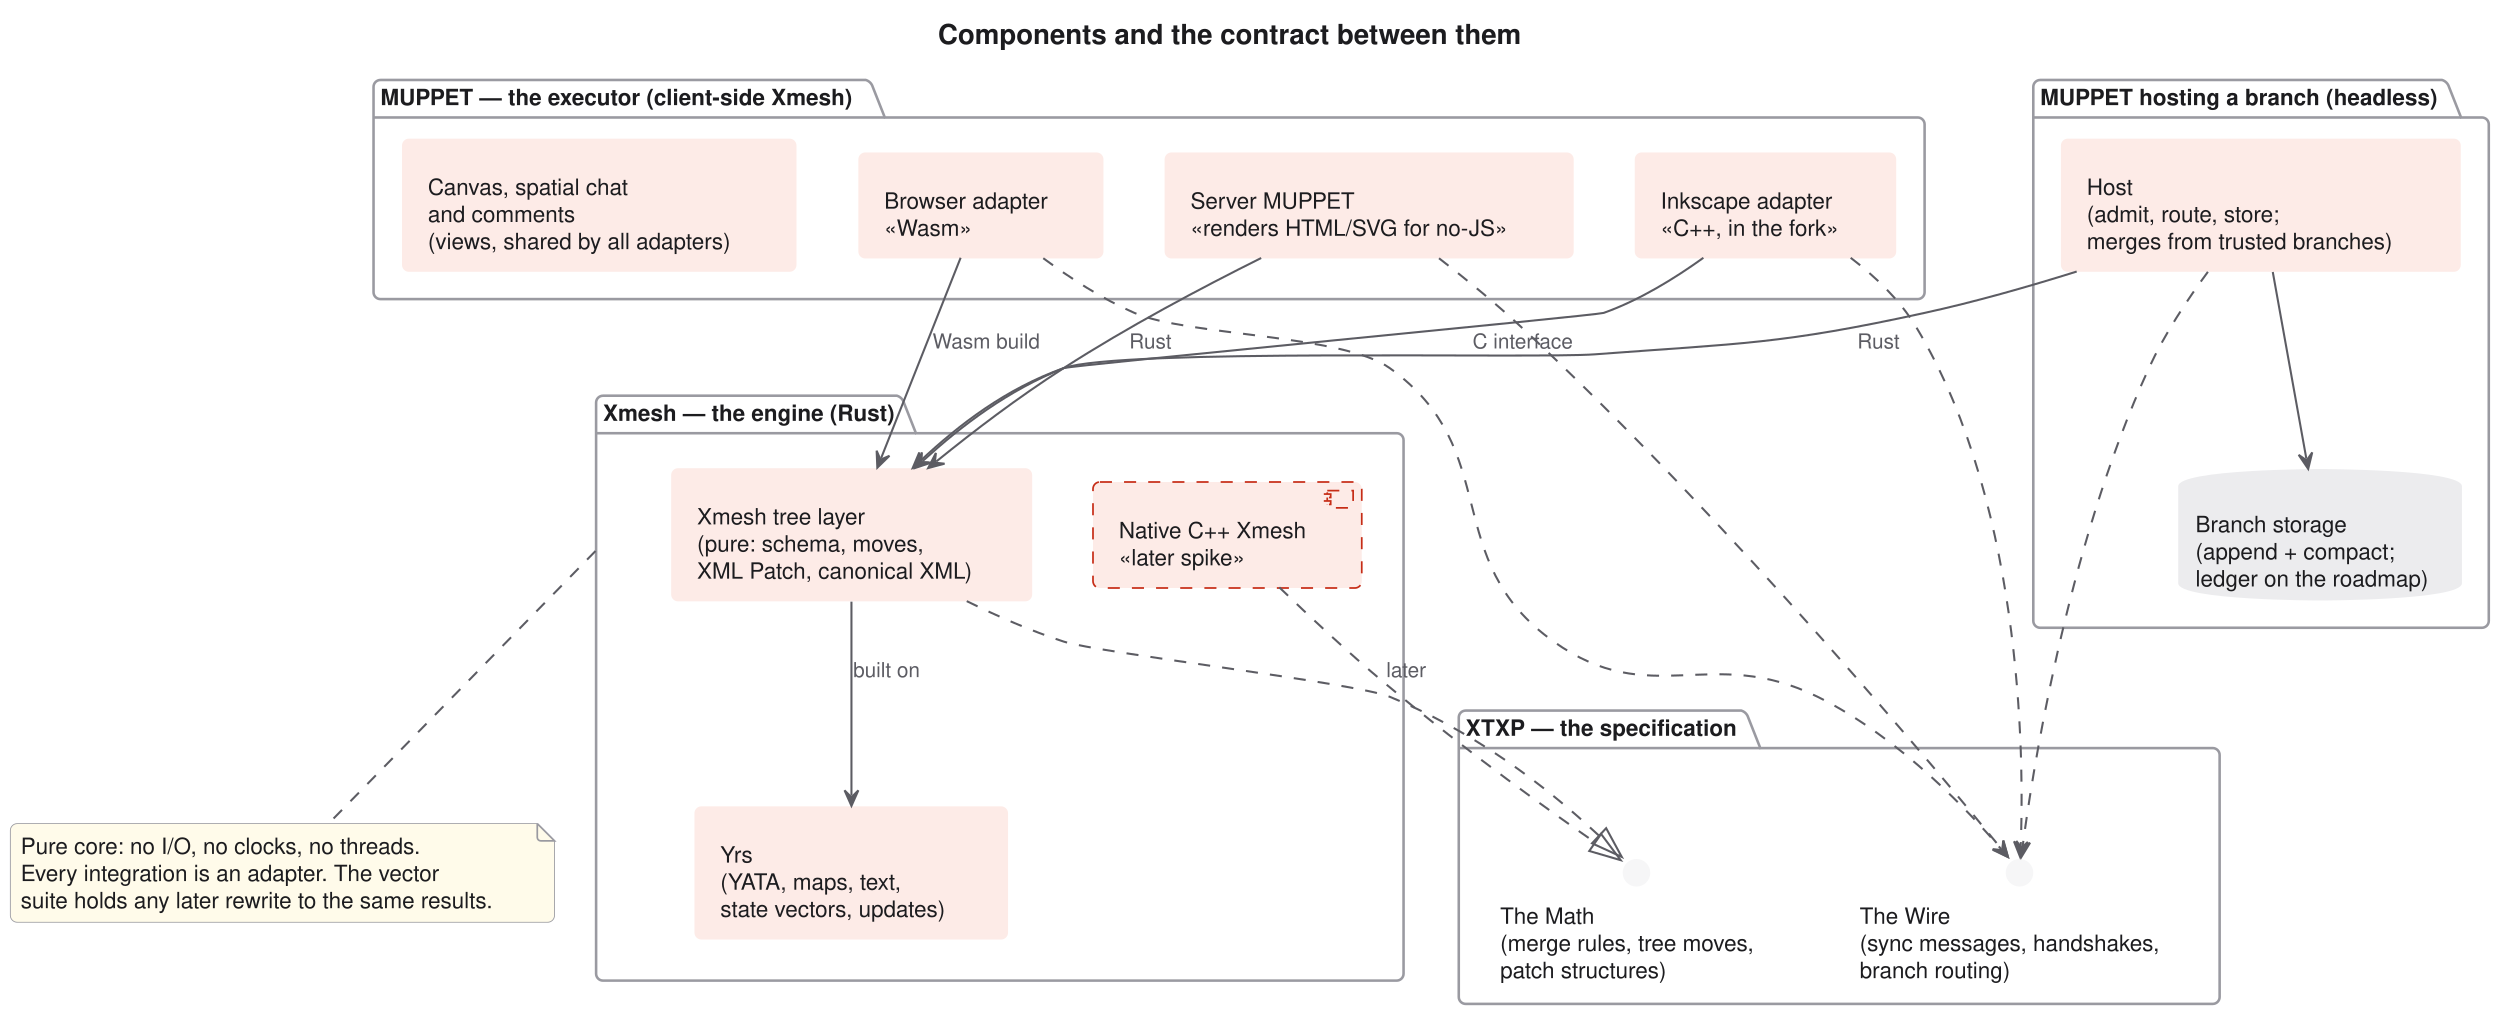
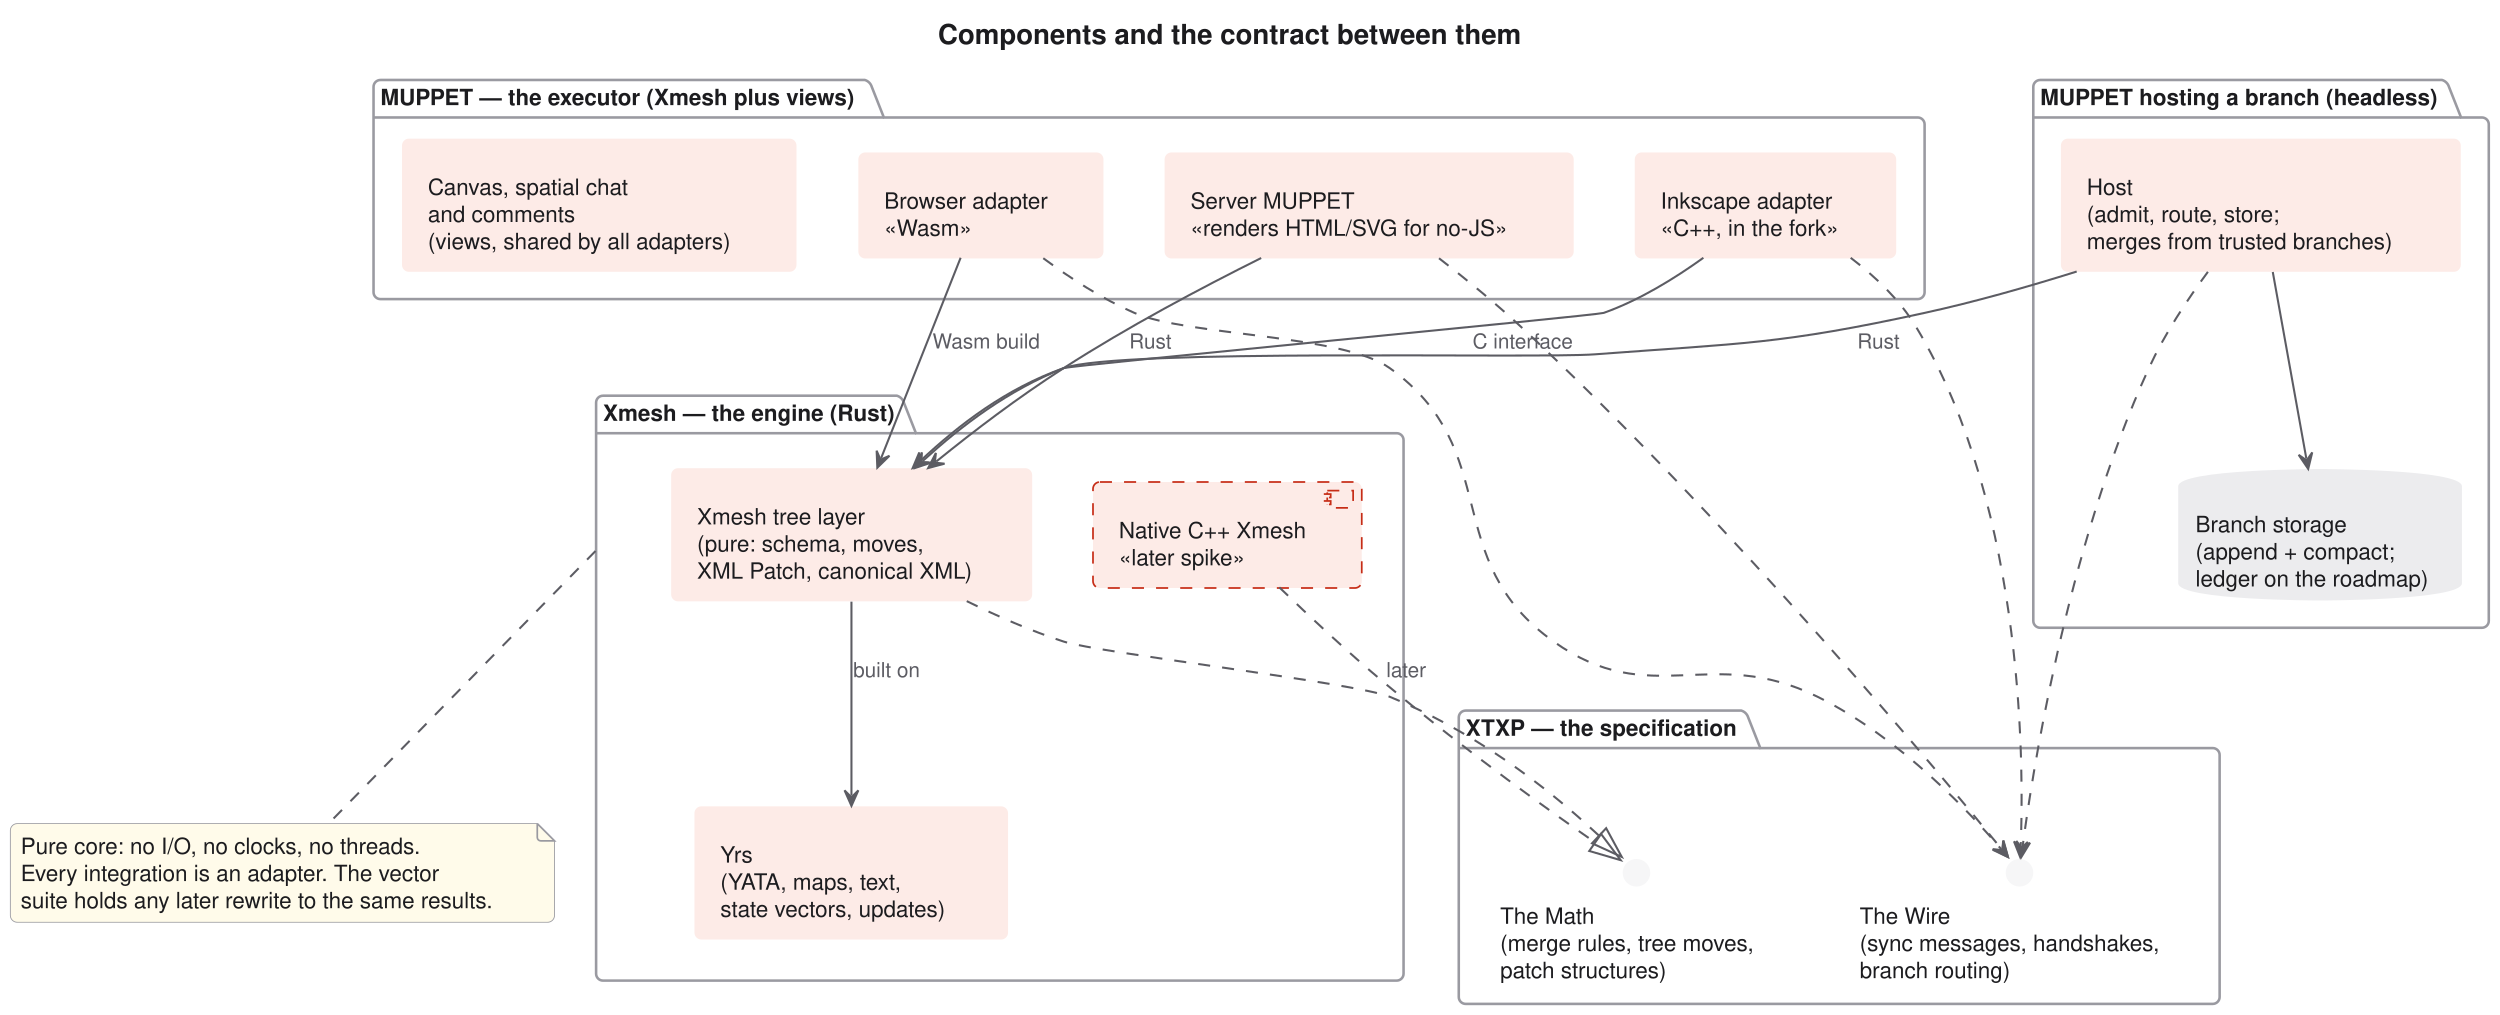
<svg xmlns="http://www.w3.org/2000/svg" contentStyleType="text/css" data-diagram-type="DESCRIPTION" height="588px" preserveAspectRatio="none" style="width:1449px;height:588px;" version="1.1" viewBox="0 0 1449 588" width="1449px" zoomAndPan="magnify">
  <defs />
  <g>
    <g class="title" data-source-line="2">
      <text fill="#1C1C1F" font-family="Helvetica" font-size="16" font-weight="bold" lengthAdjust="spacing" textLength="348.234" x="543.633" y="25.5">Components and the contract between them</text>
    </g>
    <g class="cluster" data-entity="spec" data-source-line="4" data-uid="ent0002" id="cluster_spec">
      <path d="M849.5,411.859 L1009.264,411.859 A6,6 0 0 1 1013.264,415.859 L1020.264,433.589 L1282.5,433.589 A4,4 0 0 1 1286.5,437.589 L1286.5,577.859 A4,4 0 0 1 1282.5,581.859 L849.5,581.859 A4,4 0 0 1 845.5,577.859 L845.5,415.859 A4,4 0 0 1 849.5,411.859" fill="none" style="stroke:#9A9AA1;stroke-width:1.5;" />
      <line style="stroke:#9A9AA1;stroke-width:1.5;" x1="845.5" x2="1020.264" y1="433.589" y2="433.589" />
      <text fill="#1C1C1F" font-family="Helvetica" font-size="13" font-weight="bold" lengthAdjust="spacing" textLength="161.764" x="849.5" y="426.453">XTXP — the specification</text>
    </g>
    <g class="cluster" data-entity="engine" data-source-line="9" data-uid="ent0005" id="cluster_engine">
      <path d="M349.5,229.359 L519.877,229.359 A6,6 0 0 1 523.877,233.359 L530.877,251.089 L809.5,251.089 A4,4 0 0 1 813.5,255.089 L813.5,564.359 A4,4 0 0 1 809.5,568.359 L349.5,568.359 A4,4 0 0 1 345.5,564.359 L345.5,233.359 A4,4 0 0 1 349.5,229.359" fill="none" style="stroke:#9A9AA1;stroke-width:1.5;" />
      <line style="stroke:#9A9AA1;stroke-width:1.5;" x1="345.5" x2="530.877" y1="251.089" y2="251.089" />
      <text fill="#1C1C1F" font-family="Helvetica" font-size="13" font-weight="bold" lengthAdjust="spacing" textLength="172.377" x="349.5" y="243.953">Xmesh — the engine (Rust)</text>
    </g>
    <g class="cluster" data-entity="muppet" data-source-line="15" data-uid="ent0009" id="cluster_muppet">
-       <path d="M220.5,46.359 L501.834,46.359 A6,6 0 0 1 505.834,50.359 L512.834,68.089 L1111.5,68.089 A4,4 0 0 1 1115.5,72.089 L1115.5,169.359 A4,4 0 0 1 1111.5,173.359 L220.5,173.359 A4,4 0 0 1 216.5,169.359 L216.5,50.359 A4,4 0 0 1 220.5,46.359" fill="none" style="stroke:#9A9AA1;stroke-width:1.5;" />
-       <line style="stroke:#9A9AA1;stroke-width:1.5;" x1="216.5" x2="512.834" y1="68.089" y2="68.089" />
-       <text fill="#1C1C1F" font-family="Helvetica" font-size="13" font-weight="bold" lengthAdjust="spacing" textLength="283.334" x="220.5" y="60.953">MUPPET — the executor (client-side Xmesh)</text>
+       <path d="M220.5,46.359 L501.282,46.359 A6,6 0 0 1 505.282,50.359 L512.282,68.089 L1111.5,68.089 A4,4 0 0 1 1115.5,72.089 L1115.5,169.359 A4,4 0 0 1 1111.5,173.359 L220.5,173.359 A4,4 0 0 1 216.5,169.359 L216.5,50.359 A4,4 0 0 1 220.5,46.359" fill="none" style="stroke:#9A9AA1;stroke-width:1.5;" />
+       <line style="stroke:#9A9AA1;stroke-width:1.5;" x1="216.5" x2="512.282" y1="68.089" y2="68.089" />
+       <text fill="#1C1C1F" font-family="Helvetica" font-size="13" font-weight="bold" lengthAdjust="spacing" textLength="282.782" x="220.5" y="60.953">MUPPET — the executor (Xmesh plus views)</text>
    </g>
-     <g class="cluster" data-entity="trk" data-source-line="22" data-uid="ent0014" id="cluster_trk">
+     <g class="cluster" data-entity="hosting" data-source-line="22" data-uid="ent0014" id="cluster_hosting">
      <path d="M1182.5,46.359 L1415.427,46.359 A6,6 0 0 1 1419.427,50.359 L1426.427,68.089 L1438.5,68.089 A4,4 0 0 1 1442.5,72.089 L1442.5,359.859 A4,4 0 0 1 1438.5,363.859 L1182.5,363.859 A4,4 0 0 1 1178.5,359.859 L1178.5,50.359 A4,4 0 0 1 1182.5,46.359" fill="none" style="stroke:#9A9AA1;stroke-width:1.5;" />
      <line style="stroke:#9A9AA1;stroke-width:1.5;" x1="1178.5" x2="1426.427" y1="68.089" y2="68.089" />
      <text fill="#1C1C1F" font-family="Helvetica" font-size="13" font-weight="bold" lengthAdjust="spacing" textLength="234.927" x="1182.5" y="60.953">MUPPET hosting a branch (headless)</text>
    </g>
    <g class="entity" data-entity="math" data-source-line="5" data-uid="ent0003" id="entity_math">
      <ellipse cx="948.5" cy="505.859" fill="#F6F6F7" rx="8" ry="8" />
      <text fill="#1C1C1F" font-family="Helvetica" font-size="13" lengthAdjust="spacing" textLength="58.297" x="869.491" y="535.453">The Math</text>
      <text fill="#1C1C1F" font-family="Helvetica" font-size="13" lengthAdjust="spacing" textLength="158.019" x="869.491" y="551.183">(merge rules, tree moves,</text>
      <text fill="#1C1C1F" font-family="Helvetica" font-size="13" lengthAdjust="spacing" textLength="105.422" x="869.491" y="566.912">patch structures)</text>
    </g>
    <g class="entity" data-entity="wire" data-source-line="6" data-uid="ent0004" id="entity_wire">
      <ellipse cx="1170.5" cy="505.859" fill="#F6F6F7" rx="8" ry="8" />
      <text fill="#1C1C1F" font-family="Helvetica" font-size="13" lengthAdjust="spacing" textLength="55.745" x="1077.862" y="535.453">The Wire</text>
      <text fill="#1C1C1F" font-family="Helvetica" font-size="13" lengthAdjust="spacing" textLength="185.275" x="1077.862" y="551.183">(sync messages, handshakes,</text>
      <text fill="#1C1C1F" font-family="Helvetica" font-size="13" lengthAdjust="spacing" textLength="94.777" x="1077.862" y="566.912">branch routing)</text>
    </g>
    <g class="entity" data-entity="xm" data-source-line="10" data-uid="ent0006" id="entity_xm">
      <rect fill="#FDEBE7" height="77.189" rx="4" ry="4" width="209.254" x="389" y="271.359" />
      <rect fill="#FDEBE7" height="10" width="15" x="578.254" y="276.359" />
      <rect fill="#FDEBE7" height="2" width="4" x="576.254" y="278.359" />
      <rect fill="#FDEBE7" height="2" width="4" x="576.254" y="282.359" />
      <text fill="#1C1C1F" font-family="Helvetica" font-size="13" lengthAdjust="spacing" textLength="104.228" x="404" y="303.953">Xmesh tree layer</text>
      <text fill="#1C1C1F" font-family="Helvetica" font-size="13" lengthAdjust="spacing" textLength="140.582" x="404" y="319.683">(pure: schema, moves,</text>
      <text fill="#1C1C1F" font-family="Helvetica" font-size="13" lengthAdjust="spacing" textLength="169.254" x="404" y="335.412">XML Patch, canonical XML)</text>
    </g>
    <g class="entity" data-entity="yrs" data-source-line="11" data-uid="ent0007" id="entity_yrs">
      <rect fill="#FDEBE7" height="77.189" rx="4" ry="4" width="181.762" x="402.5" y="467.359" />
      <rect fill="#FDEBE7" height="10" width="15" x="564.262" y="472.359" />
      <rect fill="#FDEBE7" height="2" width="4" x="562.262" y="474.359" />
      <rect fill="#FDEBE7" height="2" width="4" x="562.262" y="478.359" />
      <text fill="#1C1C1F" font-family="Helvetica" font-size="13" lengthAdjust="spacing" textLength="20.579" x="417.5" y="499.953">Yrs</text>
      <text fill="#1C1C1F" font-family="Helvetica" font-size="13" lengthAdjust="spacing" textLength="115.134" x="417.5" y="515.683">(YATA, maps, text,</text>
      <text fill="#1C1C1F" font-family="Helvetica" font-size="13" lengthAdjust="spacing" textLength="141.762" x="417.5" y="531.412">state vectors, updates)</text>
    </g>
    <g class="entity" data-entity="xcpp" data-source-line="12" data-uid="ent0008" id="entity_xcpp">
      <rect fill="#FDEBE7" height="61.459" rx="4" ry="4" style="stroke:#C62D17;stroke-width:1;stroke-dasharray:7,7;" width="155.775" x="633.5" y="279.359" />
      <rect fill="#FDEBE7" height="10" style="stroke:#C62D17;stroke-width:1;stroke-dasharray:7,7;" width="15" x="769.275" y="284.359" />
      <rect fill="#FDEBE7" height="2" style="stroke:#C62D17;stroke-width:1;stroke-dasharray:7,7;" width="4" x="767.275" y="286.359" />
      <rect fill="#FDEBE7" height="2" style="stroke:#C62D17;stroke-width:1;stroke-dasharray:7,7;" width="4" x="767.275" y="290.359" />
      <text fill="#1C1C1F" font-family="Helvetica" font-size="13" lengthAdjust="spacing" textLength="115.775" x="648.5" y="311.953">Native C++ Xmesh</text>
      <text fill="#1C1C1F" font-family="Helvetica" font-size="13" lengthAdjust="spacing" textLength="78.66" x="648.5" y="327.683">«later spike»</text>
    </g>
    <g class="entity" data-entity="mink" data-source-line="16" data-uid="ent0010" id="entity_mink">
      <rect fill="#FDEBE7" height="61.459" rx="4" ry="4" width="151.541" x="947.5" y="88.359" />
      <rect fill="#FDEBE7" height="10" width="15" x="1079.041" y="93.359" />
      <rect fill="#FDEBE7" height="2" width="4" x="1077.041" y="95.359" />
      <rect fill="#FDEBE7" height="2" width="4" x="1077.041" y="99.359" />
      <text fill="#1C1C1F" font-family="Helvetica" font-size="13" lengthAdjust="spacing" textLength="106.336" x="962.5" y="120.953">Inkscape adapter</text>
      <text fill="#1C1C1F" font-family="Helvetica" font-size="13" lengthAdjust="spacing" textLength="111.541" x="962.5" y="136.683">«C++, in the fork»</text>
    </g>
    <g class="entity" data-entity="mwasm" data-source-line="17" data-uid="ent0011" id="entity_mwasm">
      <rect fill="#FDEBE7" height="61.459" rx="4" ry="4" width="142.07" x="497.5" y="88.359" />
      <rect fill="#FDEBE7" height="10" width="15" x="619.57" y="93.359" />
      <rect fill="#FDEBE7" height="2" width="4" x="617.57" y="95.359" />
      <rect fill="#FDEBE7" height="2" width="4" x="617.57" y="99.359" />
      <text fill="#1C1C1F" font-family="Helvetica" font-size="13" lengthAdjust="spacing" textLength="102.07" x="512.5" y="120.953">Browser adapter</text>
      <text fill="#1C1C1F" font-family="Helvetica" font-size="13" lengthAdjust="spacing" textLength="53.504" x="512.5" y="136.683">«Wasm»</text>
    </g>
    <g class="entity" data-entity="msrv" data-source-line="18" data-uid="ent0012" id="entity_msrv">
      <rect fill="#FDEBE7" height="61.459" rx="4" ry="4" width="237.12" x="675" y="88.359" />
      <rect fill="#FDEBE7" height="10" width="15" x="892.12" y="93.359" />
      <rect fill="#FDEBE7" height="2" width="4" x="890.12" y="95.359" />
      <rect fill="#FDEBE7" height="2" width="4" x="890.12" y="99.359" />
      <text fill="#1C1C1F" font-family="Helvetica" font-size="13" lengthAdjust="spacing" textLength="98.478" x="690" y="120.953">Server MUPPET</text>
      <text fill="#1C1C1F" font-family="Helvetica" font-size="13" lengthAdjust="spacing" textLength="197.12" x="690" y="136.683">«renders HTML/SVG for no-JS»</text>
    </g>
    <g class="entity" data-entity="mviews" data-source-line="19" data-uid="ent0013" id="entity_mviews">
      <rect fill="#FDEBE7" height="77.189" rx="4" ry="4" width="228.64" x="233" y="80.359" />
      <rect fill="#FDEBE7" height="10" width="15" x="441.64" y="85.359" />
      <rect fill="#FDEBE7" height="2" width="4" x="439.64" y="87.359" />
      <rect fill="#FDEBE7" height="2" width="4" x="439.64" y="91.359" />
      <text fill="#1C1C1F" font-family="Helvetica" font-size="13" lengthAdjust="spacing" textLength="123.64" x="248" y="112.953">Canvas, spatial chat</text>
      <text fill="#1C1C1F" font-family="Helvetica" font-size="13" lengthAdjust="spacing" textLength="90.968" x="248" y="128.683">and comments</text>
      <text fill="#1C1C1F" font-family="Helvetica" font-size="13" lengthAdjust="spacing" textLength="188.64" x="248" y="144.412">(views, shared by all adapters)</text>
    </g>
    <g class="entity" data-entity="branch" data-source-line="23" data-uid="ent0015" id="entity_branch">
      <rect fill="#FDEBE7" height="77.189" rx="4" ry="4" width="231.75" x="1194.5" y="80.359" />
      <rect fill="#FDEBE7" height="10" width="15" x="1406.25" y="85.359" />
      <rect fill="#FDEBE7" height="2" width="4" x="1404.25" y="87.359" />
      <rect fill="#FDEBE7" height="2" width="4" x="1404.25" y="91.359" />
      <text fill="#1C1C1F" font-family="Helvetica" font-size="13" lengthAdjust="spacing" textLength="28.571" x="1209.5" y="112.953">Host</text>
      <text fill="#1C1C1F" font-family="Helvetica" font-size="13" lengthAdjust="spacing" textLength="121.107" x="1209.5" y="128.683">(admit, route, store;</text>
      <text fill="#1C1C1F" font-family="Helvetica" font-size="13" lengthAdjust="spacing" textLength="191.75" x="1209.5" y="144.412">merges from trusted branches)</text>
    </g>
    <g class="entity" data-entity="store" data-source-line="24" data-uid="ent0016" id="entity_store">
      <path d="M1262.5,281.859 C1262.5,271.859 1344.717,271.859 1344.717,271.859 C1344.717,271.859 1426.935,271.859 1426.935,281.859 L1426.935,338.048 C1426.935,348.048 1344.717,348.048 1344.717,348.048 C1344.717,348.048 1262.5,348.048 1262.5,338.048 L1262.5,281.859" fill="#ECECEE" />
      <path d="M1262.5,281.859 C1262.5,291.859 1344.717,291.859 1344.717,291.859 C1344.717,291.859 1426.935,291.859 1426.935,281.859" fill="none" />
      <text fill="#1C1C1F" font-family="Helvetica" font-size="13" lengthAdjust="spacing" textLength="93.806" x="1272.5" y="308.453">Branch storage</text>
      <text fill="#1C1C1F" font-family="Helvetica" font-size="13" lengthAdjust="spacing" textLength="124.566" x="1272.5" y="324.183">(append + compact;</text>
      <text fill="#1C1C1F" font-family="Helvetica" font-size="13" lengthAdjust="spacing" textLength="144.435" x="1272.5" y="339.912">ledger on the roadmap)</text>
    </g>
    <g class="entity" data-entity="GMN29" data-source-line="41" data-uid="ent0030" id="entity_GMN29">
      <path d="M6,481.359 L6,530.548 A4,4 0 0 0 10,534.548 L317.404,534.548 A4,4 0 0 0 321.404,530.548 L321.404,487.359 L311.404,477.359 L10,477.359 A4,4 0 0 0 6,481.359" fill="#FFFBEA" style="stroke:#9A9AA1;stroke-width:0.5;" />
      <path d="M311.404,477.359 L311.404,485.359 A2,2 0 0 0 313.404,487.359 L321.404,487.359 L311.404,477.359" fill="#FFFBEA" style="stroke:#9A9AA1;stroke-width:1;" />
      <text fill="#1C1C1F" font-family="Helvetica" font-size="13" lengthAdjust="spacing" textLength="247.603" x="12" y="494.953">Pure core: no I/O, no clocks, no threads.</text>
      <text fill="#1C1C1F" font-family="Helvetica" font-size="13" lengthAdjust="spacing" textLength="261.435" x="12" y="510.683">Every integration is an adapter. The vector</text>
      <text fill="#1C1C1F" font-family="Helvetica" font-size="13" lengthAdjust="spacing" textLength="294.404" x="12" y="526.412">suite holds any later rewrite to the same results.</text>
    </g>
    <g class="link" data-entity-1="xm" data-entity-2="yrs" data-source-line="27" data-uid="lnk17" id="link_xm_yrs">
      <path d="M493.5,348.729 C493.5,382.909 493.5,426.939 493.5,461.089" fill="none" id="xm-to-yrs" style="stroke:#5C5C63;stroke-width:1.2;" />
      <polygon fill="#5C5C63" points="493.5,467.089,497.5,458.089,493.5,462.089,489.5,458.089,493.5,467.089" style="stroke:#5C5C63;stroke-width:1.2;" />
      <text fill="#5C5C63" font-family="Helvetica" font-size="12" lengthAdjust="spacing" textLength="41.842" x="494.5" y="392.484">built on</text>
    </g>
    <g class="link" data-entity-1="xm" data-entity-2="math" data-source-line="28" data-uid="lnk18" id="link_xm_math">
      <path d="M560.32,348.409 C578.14,357.189 597.68,365.749 616.5,371.859 C636.76,378.439 785.81,395.739 805.5,403.859 C862.54,427.389 905.879,464.819 926.829,484.399" fill="none" id="xm-to-math" style="stroke:#5C5C63;stroke-width:1.2;stroke-dasharray:7,7;" />
      <polygon fill="none" points="939.98,496.689,930.926,480.015,922.732,488.782,939.98,496.689" style="stroke:#5C5C63;stroke-width:1.2;" />
    </g>
    <g class="link" data-entity-1="xcpp" data-entity-2="math" data-source-line="29" data-uid="lnk19" id="link_xcpp_math">
      <path d="M741.49,340.439 C758.88,357.189 781.44,378.249 802.5,395.859 C852.25,437.449 901.159,472.071 924.559,488.301" fill="none" id="xcpp-to-math" style="stroke:#5C5C63;stroke-width:1.2;stroke-dasharray:7,7;" />
      <polygon fill="none" points="939.35,498.559,927.979,483.371,921.14,493.231,939.35,498.559" style="stroke:#5C5C63;stroke-width:1.2;" />
      <text fill="#5C5C63" font-family="Helvetica" font-size="12" lengthAdjust="spacing" textLength="25.084" x="803.5" y="392.484">later</text>
    </g>
    <g class="link" data-entity-1="mink" data-entity-2="xm" data-source-line="30" data-uid="lnk20" id="link_mink_xm">
      <path d="M987.28,149.419 C970.65,161.379 950.09,174.059 929.5,181.359 C925.38,182.819 620.56,211.729 616.5,213.359 C584.13,226.329 557.583,246.436 534.813,267.206" fill="none" id="mink-to-xm" style="stroke:#5C5C63;stroke-width:1.2;" />
      <polygon fill="#5C5C63" points="530.38,271.249,539.725,268.139,534.074,267.88,534.334,262.229,530.38,271.249" style="stroke:#5C5C63;stroke-width:1.2;" />
      <text fill="#5C5C63" font-family="Helvetica" font-size="12" lengthAdjust="spacing" textLength="62.607" x="853.5" y="201.984">C interface</text>
    </g>
    <g class="link" data-entity-1="mwasm" data-entity-2="xm" data-source-line="31" data-uid="lnk21" id="link_mwasm_xm">
      <path d="M556.78,149.389 C543.76,182.199 524.923,229.672 510.712,265.492" fill="none" id="mwasm-to-xm" style="stroke:#5C5C63;stroke-width:1.2;" />
      <polygon fill="#5C5C63" points="508.5,271.069,515.537,264.179,510.344,266.422,508.101,261.229,508.5,271.069" style="stroke:#5C5C63;stroke-width:1.2;" />
      <text fill="#5C5C63" font-family="Helvetica" font-size="12" lengthAdjust="spacing" textLength="66.387" x="540.5" y="201.984">Wasm build</text>
    </g>
    <g class="link" data-entity-1="msrv" data-entity-2="xm" data-source-line="32" data-uid="lnk22" id="link_msrv_xm">
      <path d="M730.98,149.539 C696.4,166.779 653.15,189.709 616.5,213.359 C589.35,230.879 565.413,249.074 542.623,267.524" fill="none" id="msrv-to-xm" style="stroke:#5C5C63;stroke-width:1.2;" />
      <polygon fill="#5C5C63" points="537.96,271.299,547.472,268.745,541.846,268.153,542.438,262.527,537.96,271.299" style="stroke:#5C5C63;stroke-width:1.2;" />
      <text fill="#5C5C63" font-family="Helvetica" font-size="12" lengthAdjust="spacing" textLength="25.078" x="654.5" y="201.984">Rust</text>
    </g>
    <g class="link" data-entity-1="branch" data-entity-2="xm" data-source-line="33" data-uid="lnk23" id="link_branch_xm">
      <path d="M1203.65,157.379 C1175.27,166.279 1144.46,175.029 1115.5,181.359 C1031.92,199.629 1009.81,198.909 924.5,205.359 C890.36,207.939 648.74,201.839 616.5,213.359 C583.15,225.269 556.098,245.897 533.358,267.207" fill="none" id="branch-to-xm" style="stroke:#5C5C63;stroke-width:1.2;" />
      <polygon fill="#5C5C63" points="528.98,271.309,538.282,268.074,532.628,267.89,532.812,262.236,528.98,271.309" style="stroke:#5C5C63;stroke-width:1.2;" />
      <text fill="#5C5C63" font-family="Helvetica" font-size="12" lengthAdjust="spacing" textLength="25.078" x="1076.5" y="201.984">Rust</text>
    </g>
    <g class="link" data-entity-1="mink" data-entity-2="wire" data-source-line="34" data-uid="lnk24" id="link_mink_wire">
      <path d="M1072.66,149.429 C1086.9,160.289 1101.12,173.799 1110.5,189.359 C1175.25,296.809 1172.786,453.105 1171.176,490.835" fill="none" id="mink-to-wire" style="stroke:#5C5C63;stroke-width:1.2;stroke-dasharray:7,7;" />
      <polygon fill="#5C5C63" points="1170.92,496.829,1175.3,488.008,1171.133,491.834,1167.307,487.667,1170.92,496.829" style="stroke:#5C5C63;stroke-width:1.2;" />
    </g>
    <g class="link" data-entity-1="mwasm" data-entity-2="wire" data-source-line="35" data-uid="lnk25" id="link_mwasm_wire">
      <path d="M604.68,149.669 C620.14,161.089 638.89,173.299 657.5,181.359 C688.38,194.739 778.15,193.759 805.5,213.359 C872.25,261.209 833.59,324.239 900.5,371.859 C957.1,412.139 991.22,373.069 1053.5,403.859 C1102.33,427.999 1143.4,472.801 1159.92,492.201" fill="none" id="mwasm-to-wire" style="stroke:#5C5C63;stroke-width:1.2;stroke-dasharray:7,7;" />
      <polygon fill="#5C5C63" points="1163.81,496.769,1161.02,487.324,1160.568,492.963,1154.93,492.51,1163.81,496.769" style="stroke:#5C5C63;stroke-width:1.2;" />
    </g>
    <g class="link" data-entity-1="msrv" data-entity-2="wire" data-source-line="36" data-uid="lnk26" id="link_msrv_wire">
      <path d="M834.05,149.689 C849.37,161.519 866.67,175.579 881.5,189.359 C1003.38,302.639 1129.432,454.584 1159.992,491.964" fill="none" id="msrv-to-wire" style="stroke:#5C5C63;stroke-width:1.2;stroke-dasharray:7,7;" />
      <polygon fill="#5C5C63" points="1163.79,496.609,1161.19,487.11,1160.625,492.738,1154.997,492.173,1163.79,496.609" style="stroke:#5C5C63;stroke-width:1.2;" />
    </g>
    <g class="link" data-entity-1="branch" data-entity-2="wire" data-source-line="37" data-uid="lnk27" id="link_branch_wire">
      <path d="M1279.7,157.559 C1267.59,173.909 1254.48,193.769 1245.5,213.359 C1196.96,319.299 1176.847,455.91 1172.277,490.91" fill="none" id="branch-to-wire" style="stroke:#5C5C63;stroke-width:1.2;stroke-dasharray:7,7;" />
      <polygon fill="#5C5C63" points="1171.5,496.859,1176.632,488.453,1172.147,491.901,1168.699,487.417,1171.5,496.859" style="stroke:#5C5C63;stroke-width:1.2;" />
    </g>
    <g class="link" data-entity-1="branch" data-entity-2="store" data-source-line="38" data-uid="lnk28" id="link_branch_store">
      <path d="M1317.3,157.649 C1323.27,190.829 1330.838,232.904 1336.768,265.874" fill="none" id="branch-to-store" style="stroke:#5C5C63;stroke-width:1.2;" />
      <polygon fill="#5C5C63" points="1337.83,271.779,1340.174,262.213,1336.945,266.858,1332.3,263.63,1337.83,271.779" style="stroke:#5C5C63;stroke-width:1.2;" />
    </g>
    <g class="link" data-entity-1="engine" data-entity-2="GMN29" data-source-line="41" data-uid="lnk31" id="link_engine_GMN29">
      <path d="M345.164,319.368 C344.92,319.617 344.671,319.872 344.416,320.131 C343.4,321.169 342.308,322.284 341.145,323.472 C338.819,325.847 336.208,328.513 333.351,331.431 C321.923,343.1 306.558,358.789 289.721,375.982 C256.048,410.367 216.485,450.764 190.75,477.039" fill="none" id="engine-GMN29" style="stroke:#5C5C63;stroke-width:1.2;stroke-dasharray:7,7;" />
    </g>
  </g>
</svg>
